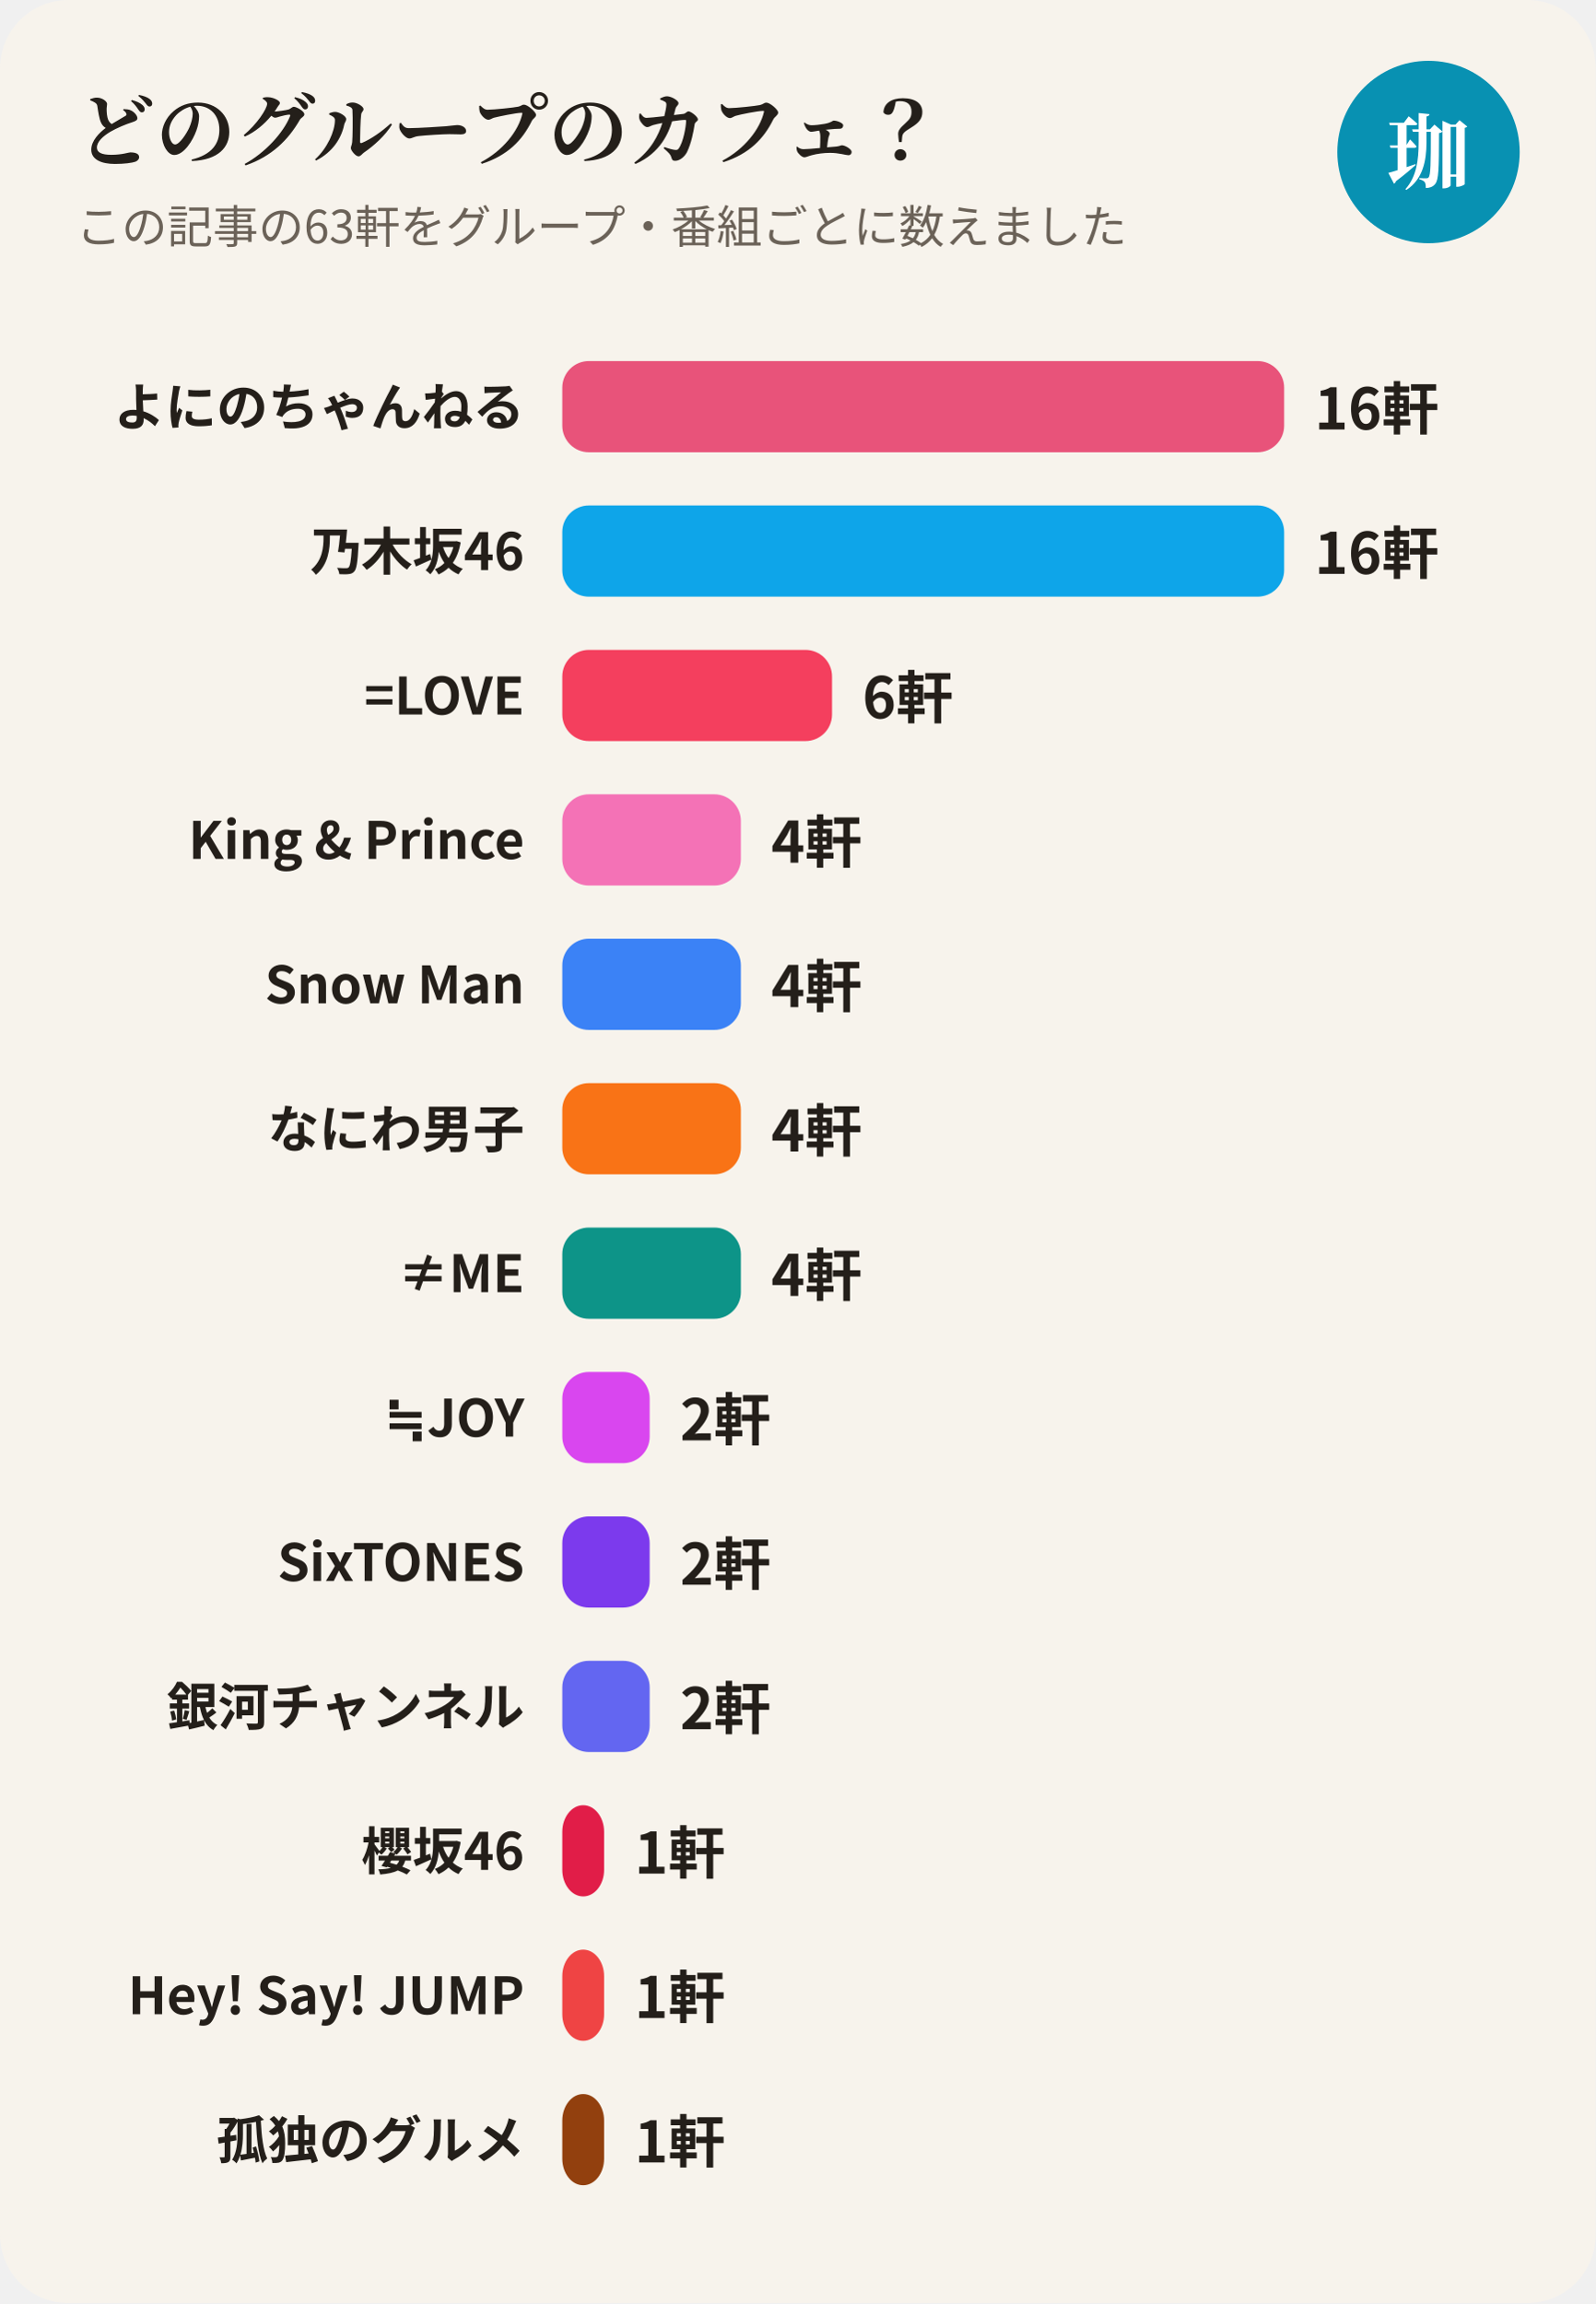
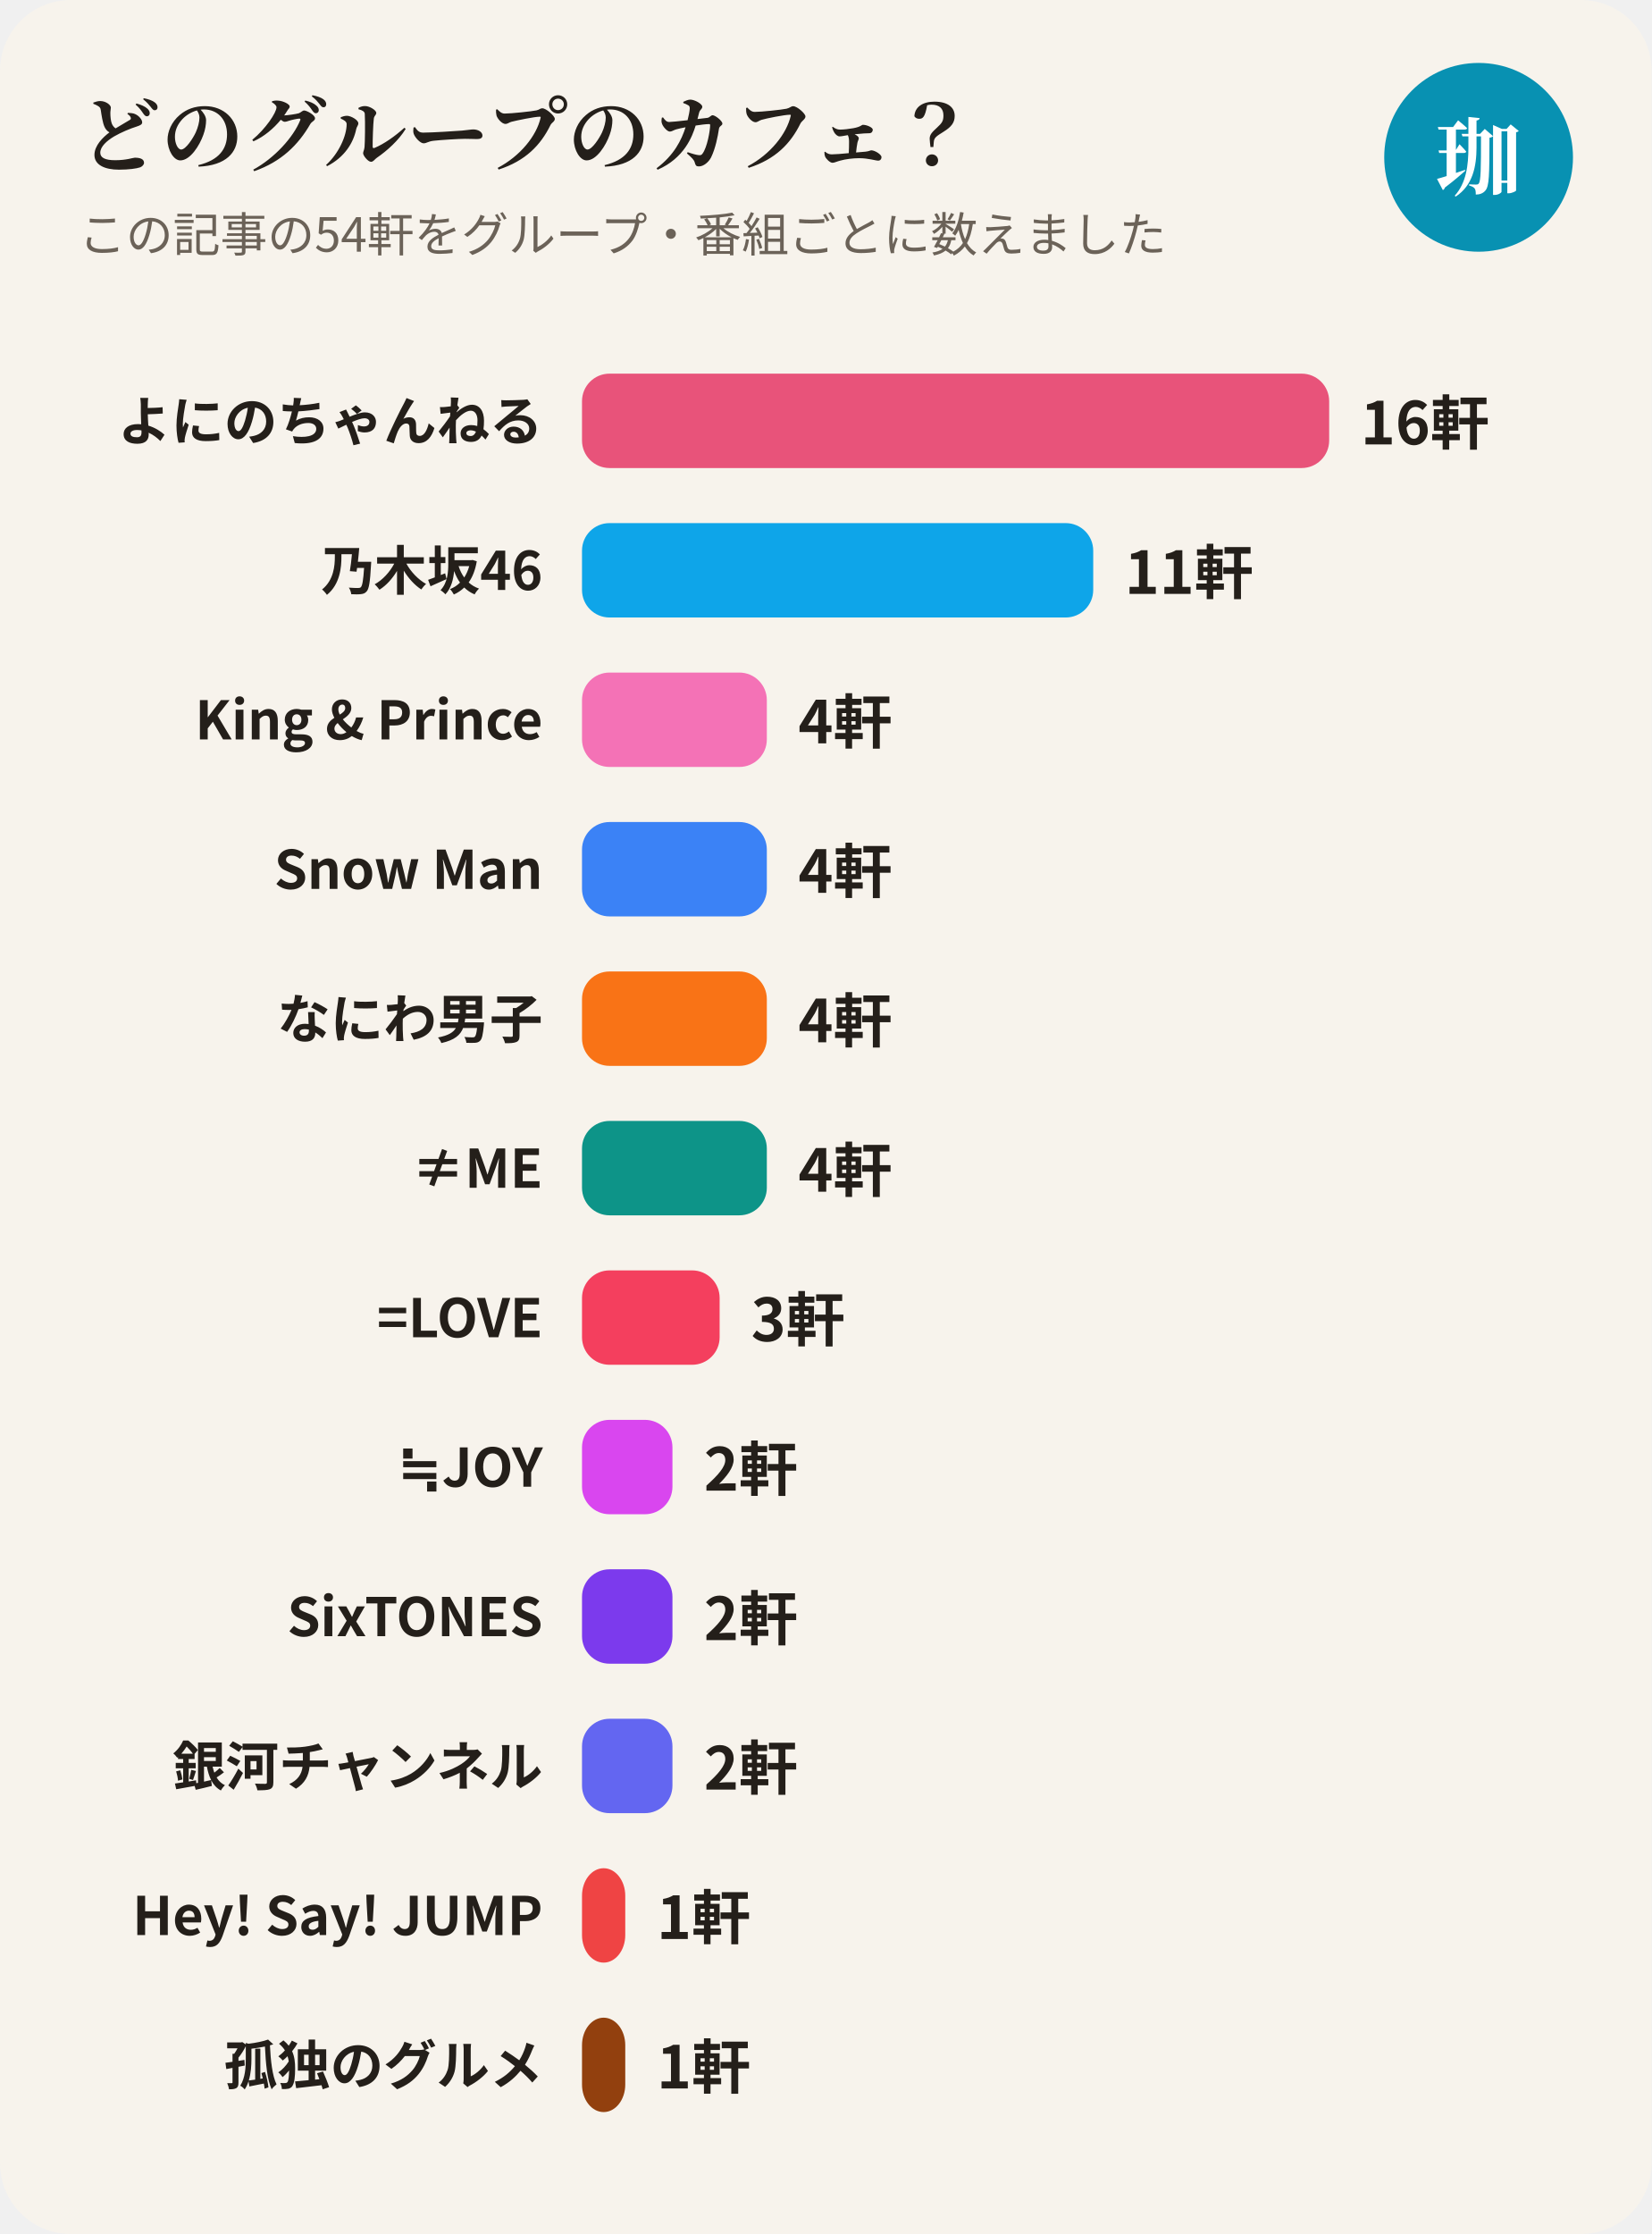
- <svg xmlns="http://www.w3.org/2000/svg" viewBox="0 0 420 606" width="420" height="606" font-family="'Hiragino Sans','Noto Sans CJK JP','Noto Sans JP',sans-serif">
-   <rect width="420" height="606" rx="18" fill="#F7F3EC" />
+ <svg xmlns="http://www.w3.org/2000/svg" viewBox="0 0 420 568" width="420" height="568" font-family="'Hiragino Sans','Noto Sans CJK JP','Noto Sans JP',sans-serif">
+   <rect width="420" height="568" rx="18" fill="#F7F3EC" />
  <text x="20" y="42" font-size="21" font-weight="800" fill="#241F1A" font-family="'Hiragino Mincho ProN','Noto Serif CJK JP','Noto Serif JP',serif">どのグループのカフェ？</text>
-   <text x="20" y="64" font-size="12" fill="#6B6258">この記事の63軒をグループ・番組ごとに数えました</text>
+   <text x="20" y="64" font-size="12" fill="#6B6258">この記事の54軒をグループ・番組ごとに数えました</text>
  <circle cx="376" cy="40" r="24" fill="#0891b2" />
  <text x="376" y="48" font-size="22" font-weight="800" fill="#fff" text-anchor="middle" font-family="'Hiragino Mincho ProN','Noto Serif CJK JP','Noto Serif JP',serif">珈</text>
  <text x="138" y="112" font-size="13.5" font-weight="700" text-anchor="end" fill="#241F1A">よにのちゃんねる</text>
  <rect x="148" y="95" width="190" height="24" rx="7" fill="#e8537a" />
  <text x="346" y="113" font-size="15" font-weight="800" fill="#241F1A">16軒</text>
  <text x="138" y="150" font-size="13.5" font-weight="700" text-anchor="end" fill="#241F1A">乃木坂46</text>
-   <rect x="148" y="133" width="190" height="24" rx="7" fill="#0ea5e9" />
-   <text x="346" y="151" font-size="15" font-weight="800" fill="#241F1A">16軒</text>
-   <text x="138" y="188" font-size="13.5" font-weight="700" text-anchor="end" fill="#241F1A">=LOVE</text>
-   <rect x="148" y="171" width="71" height="24" rx="7" fill="#f43f5e" />
-   <text x="227" y="189" font-size="15" font-weight="800" fill="#241F1A">6軒</text>
-   <text x="138" y="226" font-size="13.5" font-weight="700" text-anchor="end" fill="#241F1A">King &amp; Prince</text>
-   <rect x="148" y="209" width="47" height="24" rx="7" fill="#f472b6" />
+   <rect x="148" y="133" width="130" height="24" rx="7" fill="#0ea5e9" />
+   <text x="286" y="151" font-size="15" font-weight="800" fill="#241F1A">11軒</text>
+   <text x="138" y="188" font-size="13.5" font-weight="700" text-anchor="end" fill="#241F1A">King &amp; Prince</text>
+   <rect x="148" y="171" width="47" height="24" rx="7" fill="#f472b6" />
+   <text x="203" y="189" font-size="15" font-weight="800" fill="#241F1A">4軒</text>
+   <text x="138" y="226" font-size="13.5" font-weight="700" text-anchor="end" fill="#241F1A">Snow Man</text>
+   <rect x="148" y="209" width="47" height="24" rx="7" fill="#3b82f6" />
  <text x="203" y="227" font-size="15" font-weight="800" fill="#241F1A">4軒</text>
-   <text x="138" y="264" font-size="13.5" font-weight="700" text-anchor="end" fill="#241F1A">Snow Man</text>
-   <rect x="148" y="247" width="47" height="24" rx="7" fill="#3b82f6" />
+   <text x="138" y="264" font-size="13.5" font-weight="700" text-anchor="end" fill="#241F1A">なにわ男子</text>
+   <rect x="148" y="247" width="47" height="24" rx="7" fill="#f97316" />
  <text x="203" y="265" font-size="15" font-weight="800" fill="#241F1A">4軒</text>
-   <text x="138" y="302" font-size="13.5" font-weight="700" text-anchor="end" fill="#241F1A">なにわ男子</text>
-   <rect x="148" y="285" width="47" height="24" rx="7" fill="#f97316" />
+   <text x="138" y="302" font-size="13.5" font-weight="700" text-anchor="end" fill="#241F1A">≠ME</text>
+   <rect x="148" y="285" width="47" height="24" rx="7" fill="#0d9488" />
  <text x="203" y="303" font-size="15" font-weight="800" fill="#241F1A">4軒</text>
-   <text x="138" y="340" font-size="13.5" font-weight="700" text-anchor="end" fill="#241F1A">≠ME</text>
-   <rect x="148" y="323" width="47" height="24" rx="7" fill="#0d9488" />
-   <text x="203" y="341" font-size="15" font-weight="800" fill="#241F1A">4軒</text>
+   <text x="138" y="340" font-size="13.5" font-weight="700" text-anchor="end" fill="#241F1A">=LOVE</text>
+   <rect x="148" y="323" width="35" height="24" rx="7" fill="#f43f5e" />
+   <text x="191" y="341" font-size="15" font-weight="800" fill="#241F1A">3軒</text>
  <text x="138" y="378" font-size="13.5" font-weight="700" text-anchor="end" fill="#241F1A">≒JOY</text>
  <rect x="148" y="361" width="23" height="24" rx="7" fill="#d946ef" />
  <text x="179" y="379" font-size="15" font-weight="800" fill="#241F1A">2軒</text>
  <text x="138" y="416" font-size="13.5" font-weight="700" text-anchor="end" fill="#241F1A">SixTONES</text>
  <rect x="148" y="399" width="23" height="24" rx="7" fill="#7c3aed" />
  <text x="179" y="417" font-size="15" font-weight="800" fill="#241F1A">2軒</text>
  <text x="138" y="454" font-size="13.5" font-weight="700" text-anchor="end" fill="#241F1A">銀河チャンネル</text>
  <rect x="148" y="437" width="23" height="24" rx="7" fill="#6366f1" />
  <text x="179" y="455" font-size="15" font-weight="800" fill="#241F1A">2軒</text>
-   <text x="138" y="492" font-size="13.5" font-weight="700" text-anchor="end" fill="#241F1A">櫻坂46</text>
-   <rect x="148" y="475" width="11" height="24" rx="7" fill="#e11d48" />
+   <text x="138" y="492" font-size="13.5" font-weight="700" text-anchor="end" fill="#241F1A">Hey! Say! JUMP</text>
+   <rect x="148" y="475" width="11" height="24" rx="7" fill="#ef4444" />
  <text x="167" y="493" font-size="15" font-weight="800" fill="#241F1A">1軒</text>
-   <text x="138" y="530" font-size="13.5" font-weight="700" text-anchor="end" fill="#241F1A">Hey! Say! JUMP</text>
-   <rect x="148" y="513" width="11" height="24" rx="7" fill="#ef4444" />
+   <text x="138" y="530" font-size="13.5" font-weight="700" text-anchor="end" fill="#241F1A">孤独のグルメ</text>
+   <rect x="148" y="513" width="11" height="24" rx="7" fill="#92400e" />
  <text x="167" y="531" font-size="15" font-weight="800" fill="#241F1A">1軒</text>
-   <text x="138" y="568" font-size="13.5" font-weight="700" text-anchor="end" fill="#241F1A">孤独のグルメ</text>
-   <rect x="148" y="551" width="11" height="24" rx="7" fill="#92400e" />
-   <text x="167" y="569" font-size="15" font-weight="800" fill="#241F1A">1軒</text>
</svg>
